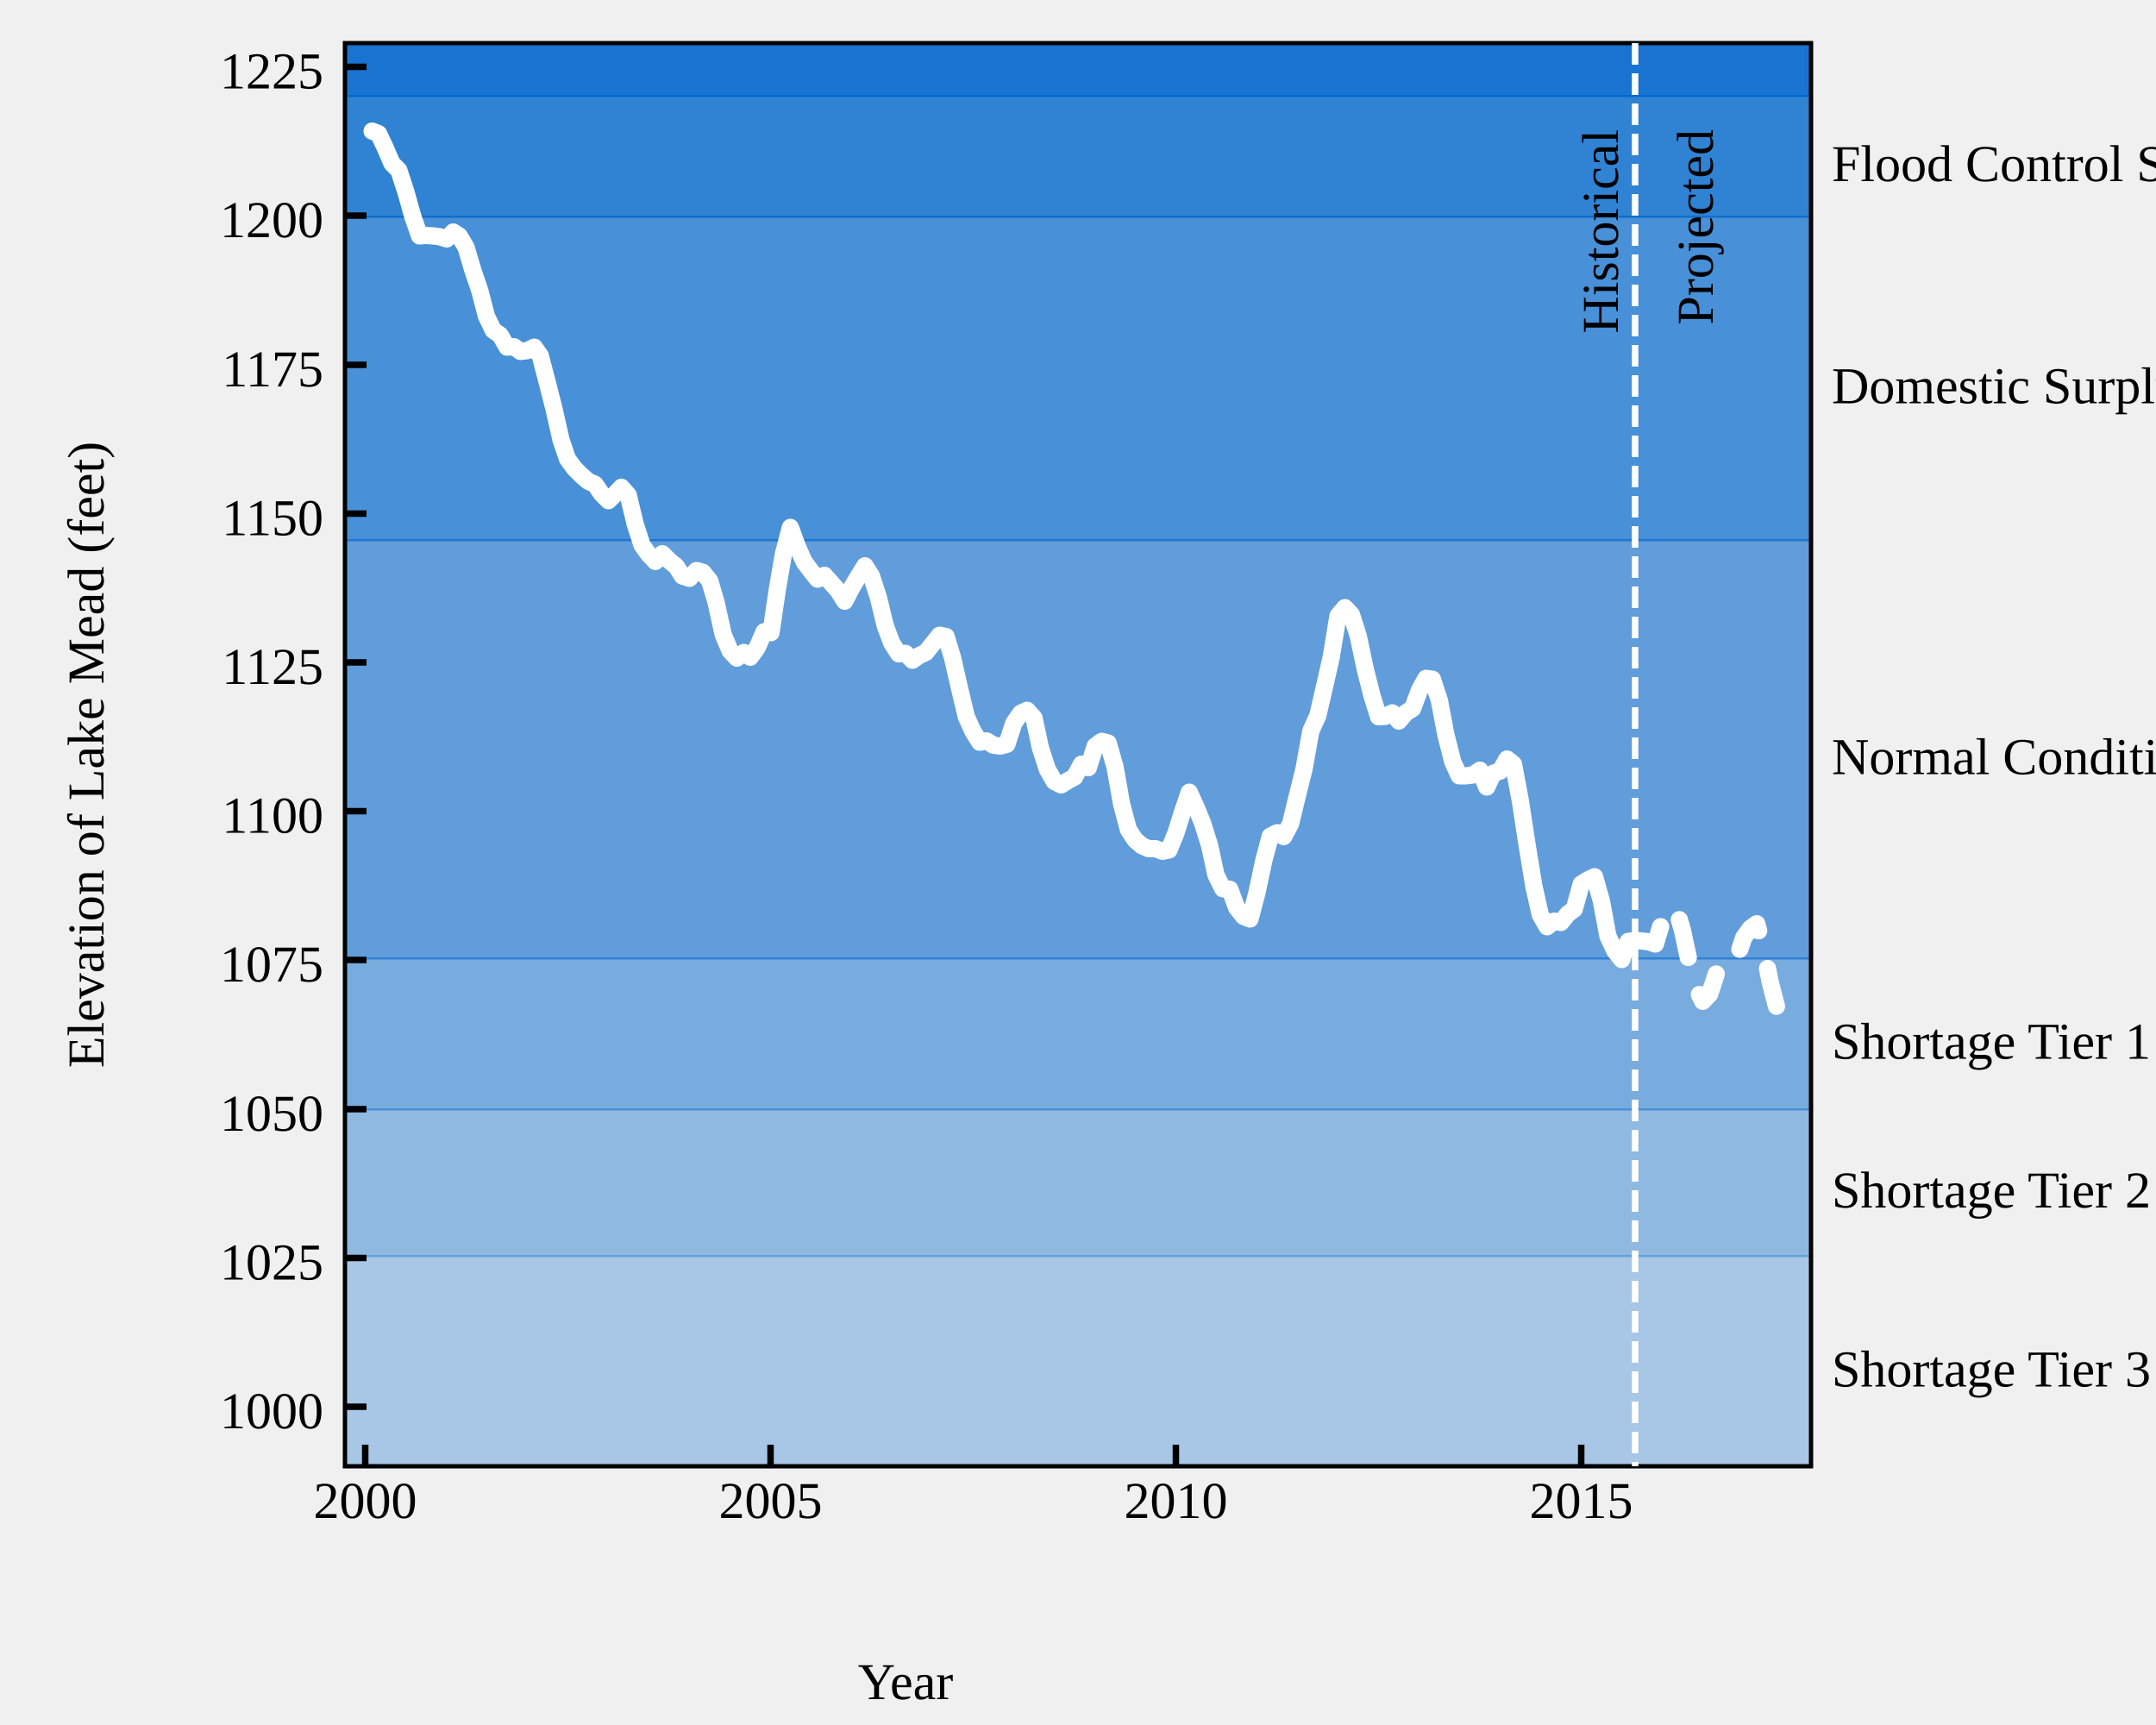
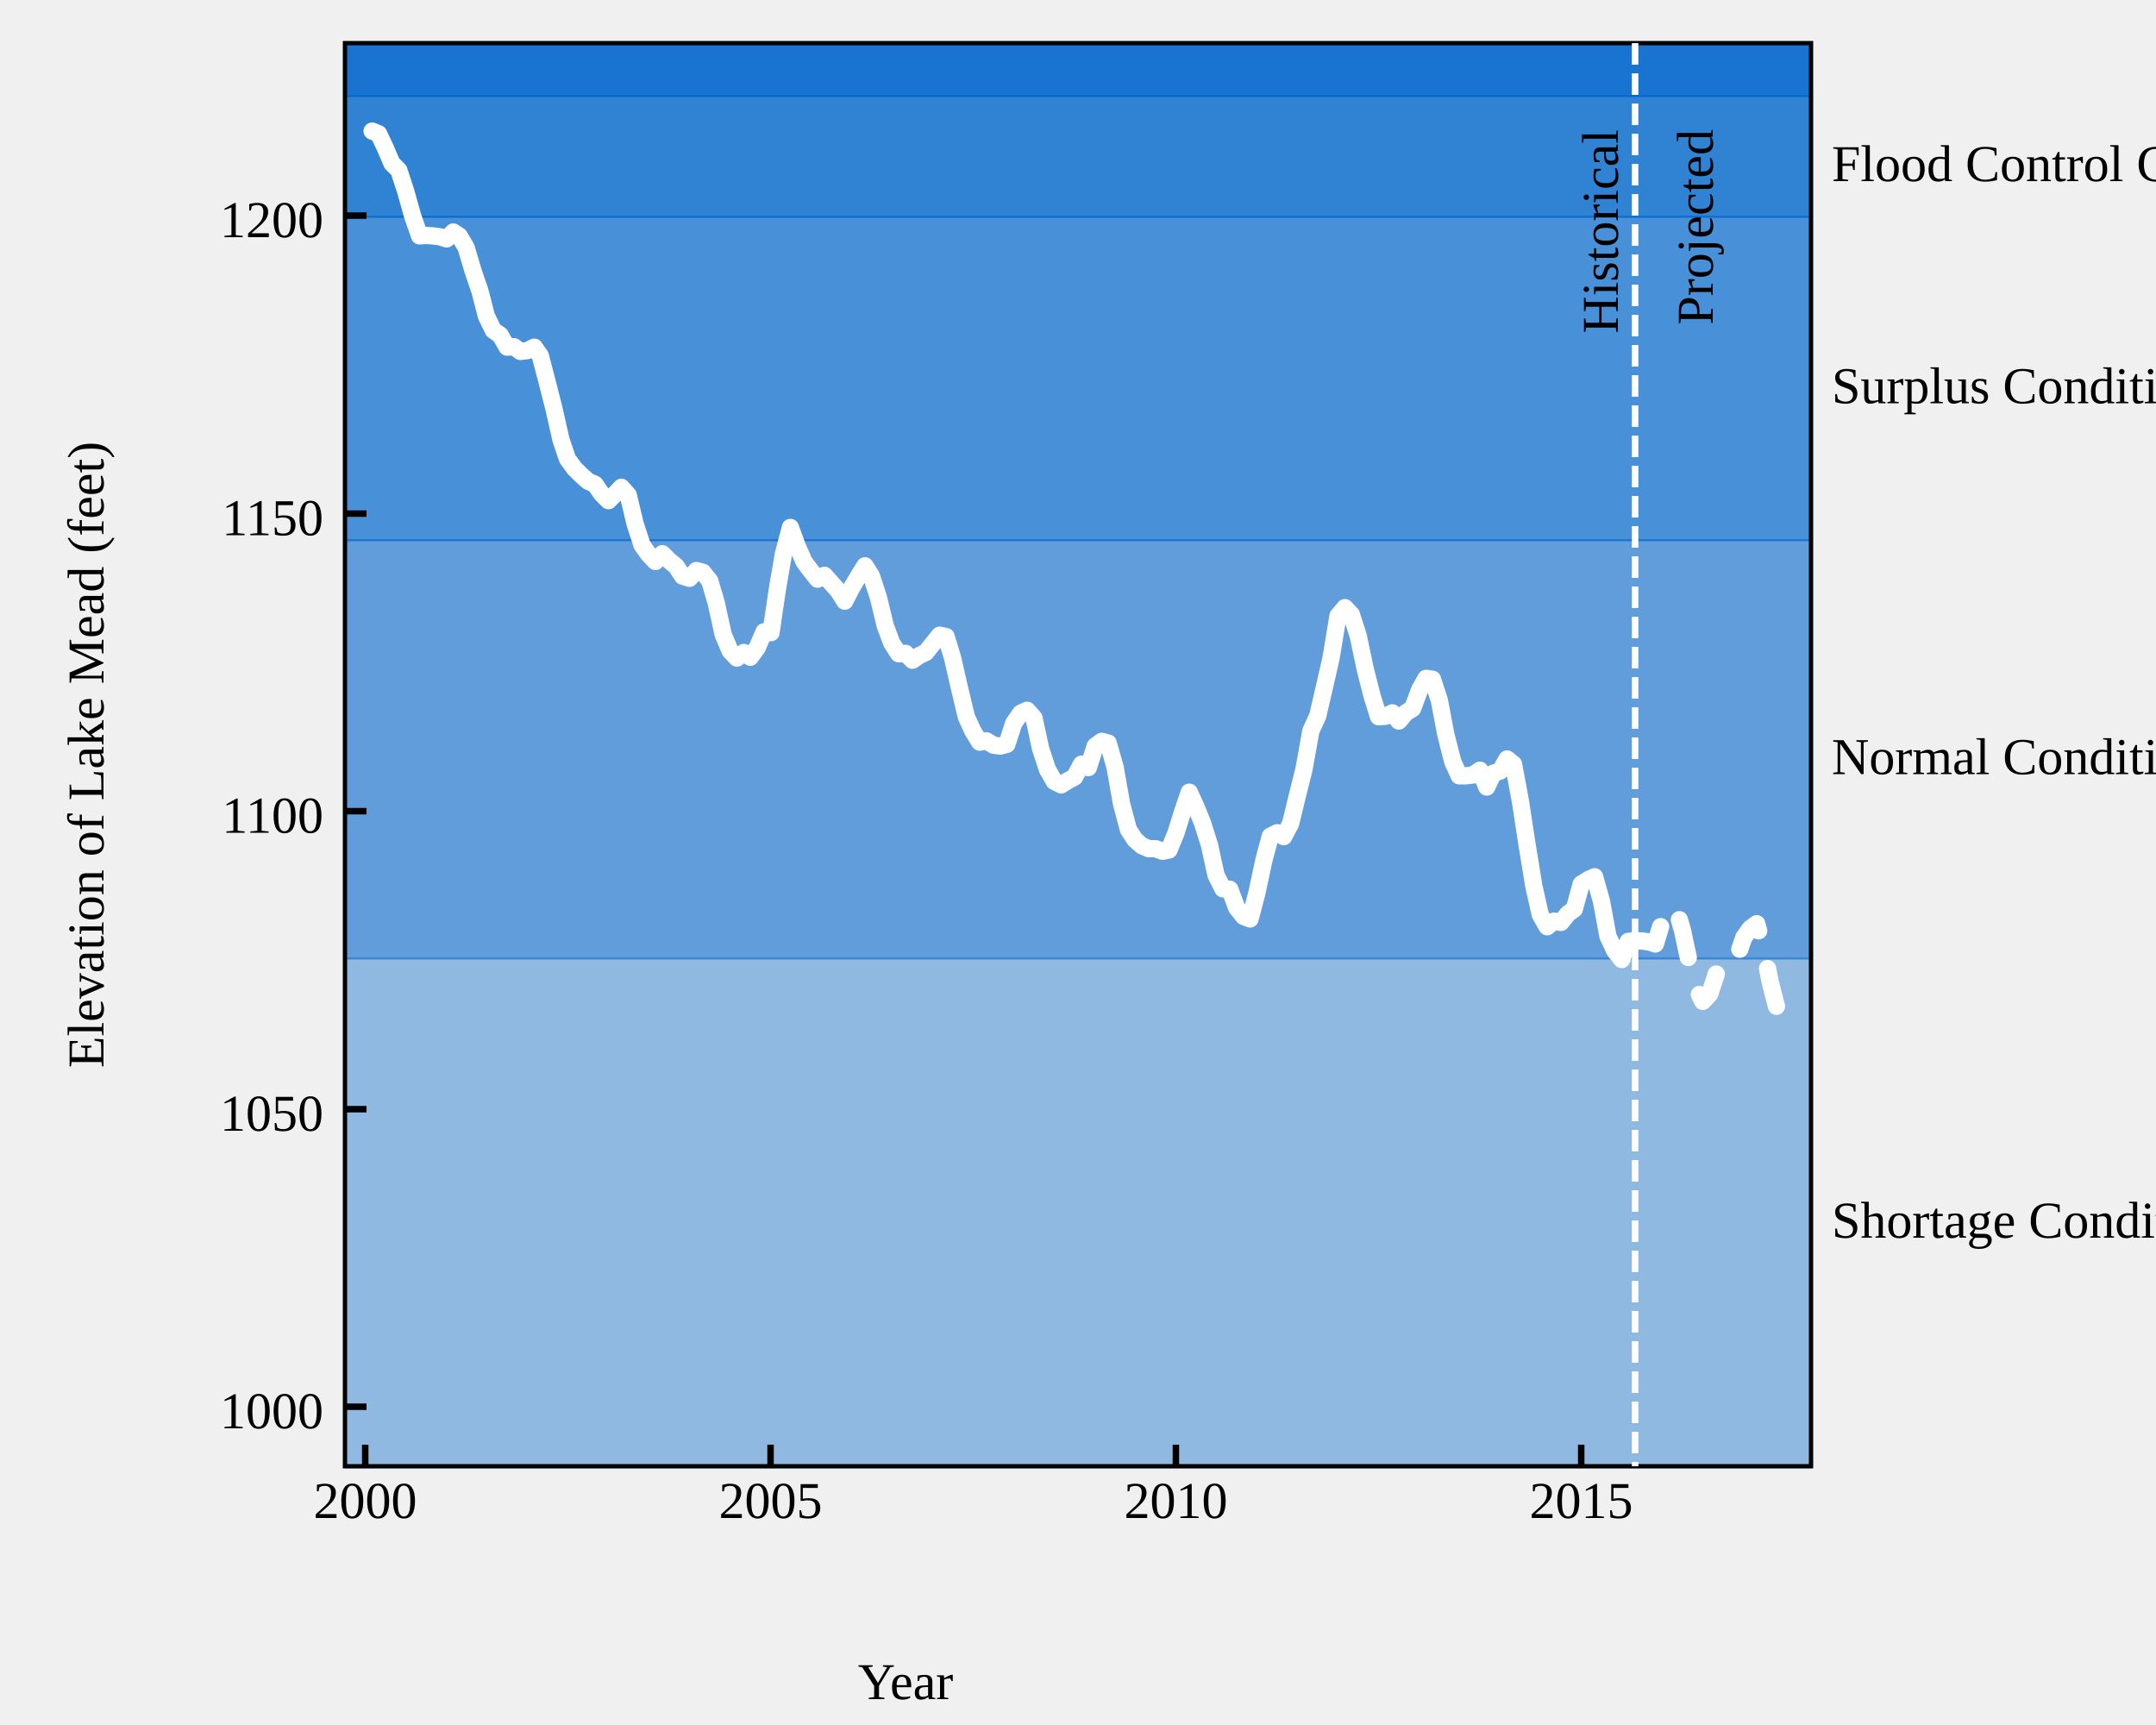
<svg xmlns="http://www.w3.org/2000/svg" version="1.1" preserveAspectRatio="xMinYMin meet" viewBox="0 0 500 400" id="mead-elev-projected-svg">
  <rect id="peak" x="80" y="10" width="340" height="12.5" fill="#0066CC" opacity="0.9" class="level-fill" />
  <rect id="flood" x="80" y="22" width="340" height="28.5" fill="#0066CC" opacity="0.8" class="level-fill" />
  <rect id="surplus" x="80" y="50" width="340" height="75.5" fill="#0066CC" opacity="0.7" class="level-fill" />
  <rect id="normal" x="80" y="125" width="340" height="97.5" fill="#0066CC" opacity="0.6" class="level-fill" />
-   <rect id="shortage1" x="80" y="222" width="340" height="35.5" fill="#0066CC" opacity="0.5" class="level-fill" />
-   <rect id="shortage2" x="80" y="257" width="340" height="34.5" fill="#0066CC" opacity="0.4" class="level-fill" />
-   <rect id="shortage3" x="80" y="291" width="340" height="49.5" fill="#0066CC" opacity="0.3" class="level-fill" />
+   <rect id="shortage" x="80" y="222" width="340" height="118.5" fill="#0066CC" opacity="0.4" class="level-fill" />
  <g class="hidden" id="condition-markers">
-     <text x="420" y="36" dy="0.5em" dx="0.4em" class="small-text">Flood Control Surplus</text>
-     <text x="420" y="87.5" dy="0.5em" dx="0.4em" class="small-text">Domestic Surplus</text>
+     <text x="420" y="36" dy="0.5em" dx="0.4em" class="small-text">Flood Control Conditions</text>
+     <text x="420" y="87.5" dy="0.5em" dx="0.4em" class="small-text">Surplus Conditions</text>
    <text x="420" y="173.5" dy="0.5em" dx="0.4em" class="small-text">Normal Conditions</text>
-     <text x="420" y="239.5" dy="0.5em" dx="0.4em" class="small-text">Shortage Tier 1</text>
-     <text x="420" y="274" dy="0.5em" dx="0.4em" class="small-text">Shortage Tier 2</text>
-     <text x="420" y="315.5" dy="0.5em" dx="0.4em" class="small-text">Shortage Tier 3</text>
+     <text x="420" y="281" dy="0.5em" dx="0.4em" class="small-text">Shortage Conditions</text>
  </g>
  <g id="axes" class="label">
    <rect id="axis.box" x="80.0" y="10.0" width="340.0" height="330.0" style="fill:none;stroke:black" />
    <text transform="translate(30.0,175.0)rotate(270)" text-anchor="middle" id="y-label" dy="-0.5em">Elevation of Lake Mead (feet)</text>
    <text transform="translate(210.0,400.0)rotate(0)" text-anchor="middle" id="x-label" dy="-0.5em">Year</text>
    <line x1="84.7" y1="340.0" x2="84.7" y2="335.0" style="stroke:black;stroke-width:1.5" />
    <text transform="translate(84.7,340.0)rotate(0)" text-anchor="middle" dy="1.0em">2000</text>
    <line x1="178.7" y1="340.0" x2="178.7" y2="335.0" style="stroke:black;stroke-width:1.5" />
    <text transform="translate(178.7,340.0)rotate(0)" text-anchor="middle" dy="1.0em">2005</text>
    <line x1="272.7" y1="340.0" x2="272.7" y2="335.0" style="stroke:black;stroke-width:1.5" />
    <text transform="translate(272.7,340.0)rotate(0)" text-anchor="middle" dy="1.0em">2010</text>
    <line x1="366.7" y1="340.0" x2="366.7" y2="335.0" style="stroke:black;stroke-width:1.5" />
    <text transform="translate(366.7,340.0)rotate(0)" text-anchor="middle" dy="1.0em">2015</text>
    <line x1="80.0" y1="326.2" x2="85.0" y2="326.2" style="stroke:black;stroke-width:1.5" />
    <text transform="translate(75.0,331.2)rotate(0)" text-anchor="end">1000</text>
-     <line x1="80.0" y1="291.7" x2="85.0" y2="291.7" style="stroke:black;stroke-width:1.5" />
-     <text transform="translate(75.0,296.7)rotate(0)" text-anchor="end">1025</text>
    <line x1="80.0" y1="257.2" x2="85.0" y2="257.2" style="stroke:black;stroke-width:1.5" />
    <text transform="translate(75.0,262.2)rotate(0)" text-anchor="end">1050</text>
-     <line x1="80.0" y1="222.6" x2="85.0" y2="222.6" style="stroke:black;stroke-width:1.5" />
-     <text transform="translate(75.0,227.6)rotate(0)" text-anchor="end">1075</text>
    <line x1="80.0" y1="188.1" x2="85.0" y2="188.1" style="stroke:black;stroke-width:1.5" />
    <text transform="translate(75.0,193.1)rotate(0)" text-anchor="end">1100</text>
-     <line x1="80.0" y1="153.6" x2="85.0" y2="153.6" style="stroke:black;stroke-width:1.5" />
-     <text transform="translate(75.0,158.6)rotate(0)" text-anchor="end">1125</text>
    <line x1="80.0" y1="119.1" x2="85.0" y2="119.1" style="stroke:black;stroke-width:1.5" />
    <text transform="translate(75.0,124.1)rotate(0)" text-anchor="end">1150</text>
-     <line x1="80.0" y1="84.6" x2="85.0" y2="84.6" style="stroke:black;stroke-width:1.5" />
-     <text transform="translate(75.0,89.6)rotate(0)" text-anchor="end">1175</text>
    <line x1="80.0" y1="50.0" x2="85.0" y2="50.0" style="stroke:black;stroke-width:1.5" />
    <text transform="translate(75.0,55.0)rotate(0)" text-anchor="end">1200</text>
-     <line x1="80.0" y1="15.5" x2="85.0" y2="15.5" style="stroke:black;stroke-width:1.5" />
-     <text transform="translate(75.0,20.5)rotate(0)" text-anchor="end">1225</text>
    <g id="legend" class="label" alignment-baseline="central">
      <text id="date_text" x="110" y="300" dy="-0.6em" dx="0.4em" class="legend"> </text>
      <text id="elev_text" x="110" y="300" dy="0.4em" dx="0.4em" fill="#000000" class="legend"> </text>
      <text id="model_text" x="110" y="300" dy="1.6em" dx="0.4em" fill="#000000" class="legend"> </text>
      <line id="legend-line" x1="95" x2="110" y1="300" y2="300" fill="none" style="stroke:#FFFFFF;stroke-width:4;stroke-linejoin:round;stroke-linecap:round" visibility="hidden" />
    </g>
    <path d="M379.2,10.0 L379.2,340.0 " fill="none" style="stroke:#FFFFFF;stroke-width:1.5;stroke-dasharray:5,2" />
    <path d="M379.2,218.1 L380.8,218.2 L382.4,218.4 L383.9,218.9 L385.5,213.6 L387.1,211.4 L388.6,210.3 L390.2,215.8 L391.8,223.3 L393.4,229.2 L394.9,232.2 L396.5,230.5 L398.1,225.6 L399.6,223.7 L401.2,221.7 L402.8,222.1 L404.4,217.4 L405.9,215.3 L407.4,214.2 L409.0,219.9 L410.5,227.6 L412.1,233.8 L413.7,236.9 L415.3,235.4 " fill="none" id="dashed-projection" class="hidden" style="stroke:#FFFFFF;stroke-width:4;stroke-linejoin:round;stroke-dasharray:9;stroke-linecap:round" />
    <text id="Historical-marker" class="hidden" text-anchor="end" transform="rotate(-90,375.2,30.0),translate(375.2,30.0)">Historical</text>
    <text id="Projected-marker" class="hidden" text-anchor="end" transform="rotate(-90,397.2,30.0),translate(397.2,30.0)">Projected</text>
    <path d="M86.3,30.4 L87.8,31.0 L89.4,34.4 L90.9,37.9 L92.5,39.5 L94.1,44.4 L95.7,50.1 L97.3,54.7 L98.8,54.6 L100.4,54.7 L102.0,54.9 L103.6,55.4 L105.1,53.8 L106.5,54.7 L108.1,57.4 L109.7,62.8 L111.3,67.5 L112.8,73.3 L114.4,76.6 L116.0,77.7 L117.6,80.5 L119.2,80.4 L120.7,81.5 L122.3,81.3 L123.9,80.5 L125.3,82.5 L126.9,88.6 L128.5,94.9 L130.1,102.0 L131.6,106.4 L133.2,108.6 L134.8,110.2 L136.4,111.6 L138.0,112.3 L139.5,114.5 L141.1,116.1 L142.7,114.5 L144.1,113.0 L145.7,114.8 L147.3,121.5 L148.9,126.4 L150.4,128.5 L152.0,130.2 L153.6,128.4 L155.2,130.0 L156.8,131.3 L158.3,133.6 L159.9,134.1 L161.5,132.3 L163.0,132.7 L164.6,134.7 L166.1,139.8 L167.7,147.1 L169.3,150.9 L170.9,152.6 L172.5,151.3 L174.0,152.4 L175.6,150.2 L177.2,146.5 L178.8,146.7 L180.3,136.5 L181.7,128.4 L183.3,122.3 L184.9,126.7 L186.5,130.3 L188.0,132.3 L189.6,134.3 L191.2,133.4 L192.8,135.2 L194.4,137.0 L195.9,139.4 L197.5,136.3 L199.1,133.6 L200.6,131.2 L202.1,133.6 L203.7,138.5 L205.3,145.1 L206.8,149.1 L208.4,151.6 L210.0,151.5 L211.6,153.1 L213.2,152.0 L214.7,151.3 L216.3,149.3 L217.9,147.3 L219.4,147.6 L220.9,152.5 L222.5,159.5 L224.1,166.2 L225.6,169.5 L227.2,172.1 L228.8,171.8 L230.4,172.8 L232.0,173.0 L233.5,172.6 L235.1,167.7 L236.7,165.4 L238.2,164.7 L239.8,166.5 L241.3,173.5 L242.9,178.4 L244.5,181.2 L246.1,182.0 L247.7,181.0 L249.2,180.2 L250.8,177.2 L252.4,178.0 L254.0,173.0 L255.5,171.9 L257.0,172.3 L258.6,177.9 L260.1,186.4 L261.7,192.4 L263.2,194.7 L264.8,196.1 L266.4,196.8 L268.0,196.8 L269.6,197.4 L271.1,197.1 L272.7,193.2 L274.3,188.1 L275.8,183.7 L277.4,187.2 L278.9,190.9 L280.5,196.0 L282.0,202.9 L283.6,206.1 L285.2,206.2 L286.8,210.5 L288.4,212.5 L289.9,213.1 L291.5,207.0 L293.1,199.5 L294.6,193.9 L296.2,193.1 L297.7,194.0 L299.3,191.0 L300.8,184.8 L302.4,178.4 L304.0,169.5 L305.6,166.0 L307.2,159.1 L308.7,152.5 L310.3,142.8 L311.9,140.9 L313.4,142.5 L315.0,147.5 L316.6,155.1 L318.2,161.4 L319.7,166.2 L321.3,166.1 L322.9,165.3 L324.4,167.2 L326.0,165.3 L327.6,164.3 L329.2,160.0 L330.7,157.3 L332.2,157.5 L333.8,162.4 L335.3,170.3 L336.9,176.6 L338.4,179.9 L340.0,179.9 L341.6,179.7 L343.2,178.6 L344.8,182.5 L346.3,179.3 L347.9,178.8 L349.5,176.0 L351.0,177.2 L352.6,185.8 L354.1,195.6 L355.7,205.4 L357.2,212.1 L358.8,214.9 L360.4,213.6 L362.0,213.9 L363.6,211.9 L365.1,210.8 L366.7,205.0 L368.3,204.0 L369.8,203.3 L371.4,209.0 L372.9,217.1 L374.5,220.5 L376.1,222.5 L377.6,218.3 L379.2,218.1 " fill="none" style="stroke:#FFFFFF;stroke-width:4;stroke-linejoin:round;stroke-linecap:round" />
    <rect id="2000-01-31" x="84.80" y="10" width="3.00" height="330" fill-opacity="0.0" />
    <rect id="2000-02-29" x="86.29" y="10" width="3.00" height="330" fill-opacity="0.0" />
    <rect id="2000-03-31" x="87.89" y="10" width="3.00" height="330" fill-opacity="0.0" />
    <rect id="2000-04-30" x="89.43" y="10" width="3.00" height="330" fill-opacity="0.0" />
    <rect id="2000-05-31" x="91.03" y="10" width="3.00" height="330" fill-opacity="0.0" />
    <rect id="2000-06-30" x="92.58" y="10" width="3.00" height="330" fill-opacity="0.0" />
    <rect id="2000-07-31" x="94.17" y="10" width="3.00" height="330" fill-opacity="0.0" />
    <rect id="2000-08-31" x="95.77" y="10" width="3.00" height="330" fill-opacity="0.0" />
    <rect id="2000-09-30" x="97.31" y="10" width="3.00" height="330" fill-opacity="0.0" />
    <rect id="2000-10-31" x="98.91" y="10" width="3.00" height="330" fill-opacity="0.0" />
    <rect id="2000-11-30" x="100.46" y="10" width="3.00" height="330" fill-opacity="0.0" />
    <rect id="2000-12-31" x="102.05" y="10" width="3.00" height="330" fill-opacity="0.0" />
    <rect id="2001-01-31" x="103.60" y="10" width="3.00" height="330" fill-opacity="0.0" />
    <rect id="2001-02-28" x="105.04" y="10" width="3.00" height="330" fill-opacity="0.0" />
    <rect id="2001-03-31" x="106.64" y="10" width="3.00" height="330" fill-opacity="0.0" />
    <rect id="2001-04-30" x="108.18" y="10" width="3.00" height="330" fill-opacity="0.0" />
    <rect id="2001-05-31" x="109.78" y="10" width="3.00" height="330" fill-opacity="0.0" />
    <rect id="2001-06-30" x="111.33" y="10" width="3.00" height="330" fill-opacity="0.0" />
    <rect id="2001-07-31" x="112.92" y="10" width="3.00" height="330" fill-opacity="0.0" />
    <rect id="2001-08-31" x="114.52" y="10" width="3.00" height="330" fill-opacity="0.0" />
    <rect id="2001-09-30" x="116.07" y="10" width="3.00" height="330" fill-opacity="0.0" />
    <rect id="2001-10-31" x="117.66" y="10" width="3.00" height="330" fill-opacity="0.0" />
    <rect id="2001-11-30" x="119.21" y="10" width="3.00" height="330" fill-opacity="0.0" />
    <rect id="2001-12-31" x="120.80" y="10" width="3.00" height="330" fill-opacity="0.0" />
    <rect id="2002-01-31" x="122.40" y="10" width="3.00" height="330" fill-opacity="0.0" />
    <rect id="2002-02-28" x="123.84" y="10" width="3.00" height="330" fill-opacity="0.0" />
    <rect id="2002-03-31" x="125.44" y="10" width="3.00" height="330" fill-opacity="0.0" />
    <rect id="2002-04-30" x="126.99" y="10" width="3.00" height="330" fill-opacity="0.0" />
    <rect id="2002-05-31" x="128.58" y="10" width="3.00" height="330" fill-opacity="0.0" />
    <rect id="2002-06-30" x="130.13" y="10" width="3.00" height="330" fill-opacity="0.0" />
    <rect id="2002-07-31" x="131.72" y="10" width="3.00" height="330" fill-opacity="0.0" />
    <rect id="2002-08-31" x="133.32" y="10" width="3.00" height="330" fill-opacity="0.0" />
    <rect id="2002-09-30" x="134.87" y="10" width="3.00" height="330" fill-opacity="0.0" />
    <rect id="2002-10-31" x="136.46" y="10" width="3.00" height="330" fill-opacity="0.0" />
    <rect id="2002-11-30" x="138.01" y="10" width="3.00" height="330" fill-opacity="0.0" />
    <rect id="2002-12-31" x="139.61" y="10" width="3.00" height="330" fill-opacity="0.0" />
    <rect id="2003-01-31" x="141.20" y="10" width="3.00" height="330" fill-opacity="0.0" />
    <rect id="2003-02-28" x="142.65" y="10" width="3.00" height="330" fill-opacity="0.0" />
    <rect id="2003-03-31" x="144.24" y="10" width="3.00" height="330" fill-opacity="0.0" />
    <rect id="2003-04-30" x="145.79" y="10" width="3.00" height="330" fill-opacity="0.0" />
    <rect id="2003-05-31" x="147.38" y="10" width="3.00" height="330" fill-opacity="0.0" />
    <rect id="2003-06-30" x="148.93" y="10" width="3.00" height="330" fill-opacity="0.0" />
    <rect id="2003-07-31" x="150.53" y="10" width="3.00" height="330" fill-opacity="0.0" />
    <rect id="2003-08-31" x="152.12" y="10" width="3.00" height="330" fill-opacity="0.0" />
    <rect id="2003-09-30" x="153.67" y="10" width="3.00" height="330" fill-opacity="0.0" />
    <rect id="2003-10-31" x="155.27" y="10" width="3.00" height="330" fill-opacity="0.0" />
    <rect id="2003-11-30" x="156.81" y="10" width="3.00" height="330" fill-opacity="0.0" />
    <rect id="2003-12-31" x="158.41" y="10" width="3.00" height="330" fill-opacity="0.0" />
    <rect id="2004-01-31" x="160.00" y="10" width="3.00" height="330" fill-opacity="0.0" />
    <rect id="2004-02-29" x="161.50" y="10" width="3.00" height="330" fill-opacity="0.0" />
    <rect id="2004-03-31" x="163.10" y="10" width="3.00" height="330" fill-opacity="0.0" />
    <rect id="2004-04-30" x="164.64" y="10" width="3.00" height="330" fill-opacity="0.0" />
    <rect id="2004-05-31" x="166.24" y="10" width="3.00" height="330" fill-opacity="0.0" />
    <rect id="2004-06-30" x="167.78" y="10" width="3.00" height="330" fill-opacity="0.0" />
    <rect id="2004-07-31" x="169.38" y="10" width="3.00" height="330" fill-opacity="0.0" />
    <rect id="2004-08-31" x="170.98" y="10" width="3.00" height="330" fill-opacity="0.0" />
    <rect id="2004-09-30" x="172.52" y="10" width="3.00" height="330" fill-opacity="0.0" />
    <rect id="2004-10-31" x="174.12" y="10" width="3.00" height="330" fill-opacity="0.0" />
    <rect id="2004-11-30" x="175.66" y="10" width="3.00" height="330" fill-opacity="0.0" />
    <rect id="2004-12-31" x="177.26" y="10" width="3.00" height="330" fill-opacity="0.0" />
    <rect id="2005-01-31" x="178.81" y="10" width="3.00" height="330" fill-opacity="0.0" />
    <rect id="2005-02-28" x="180.25" y="10" width="3.00" height="330" fill-opacity="0.0" />
    <rect id="2005-03-31" x="181.85" y="10" width="3.00" height="330" fill-opacity="0.0" />
    <rect id="2005-04-30" x="183.39" y="10" width="3.00" height="330" fill-opacity="0.0" />
    <rect id="2005-05-31" x="184.99" y="10" width="3.00" height="330" fill-opacity="0.0" />
    <rect id="2005-06-30" x="186.53" y="10" width="3.00" height="330" fill-opacity="0.0" />
    <rect id="2005-07-31" x="188.13" y="10" width="3.00" height="330" fill-opacity="0.0" />
    <rect id="2005-08-31" x="189.73" y="10" width="3.00" height="330" fill-opacity="0.0" />
    <rect id="2005-09-30" x="191.27" y="10" width="3.00" height="330" fill-opacity="0.0" />
    <rect id="2005-10-31" x="192.87" y="10" width="3.00" height="330" fill-opacity="0.0" />
    <rect id="2005-11-30" x="194.41" y="10" width="3.00" height="330" fill-opacity="0.0" />
    <rect id="2005-12-31" x="196.01" y="10" width="3.00" height="330" fill-opacity="0.0" />
    <rect id="2006-01-31" x="197.61" y="10" width="3.00" height="330" fill-opacity="0.0" />
    <rect id="2006-02-28" x="199.05" y="10" width="3.00" height="330" fill-opacity="0.0" />
    <rect id="2006-03-31" x="200.65" y="10" width="3.00" height="330" fill-opacity="0.0" />
    <rect id="2006-04-30" x="202.19" y="10" width="3.00" height="330" fill-opacity="0.0" />
    <rect id="2006-05-31" x="203.79" y="10" width="3.00" height="330" fill-opacity="0.0" />
    <rect id="2006-06-30" x="205.34" y="10" width="3.00" height="330" fill-opacity="0.0" />
    <rect id="2006-07-31" x="206.93" y="10" width="3.00" height="330" fill-opacity="0.0" />
    <rect id="2006-08-31" x="208.53" y="10" width="3.00" height="330" fill-opacity="0.0" />
    <rect id="2006-09-30" x="210.07" y="10" width="3.00" height="330" fill-opacity="0.0" />
    <rect id="2006-10-31" x="211.67" y="10" width="3.00" height="330" fill-opacity="0.0" />
    <rect id="2006-11-30" x="213.22" y="10" width="3.00" height="330" fill-opacity="0.0" />
    <rect id="2006-12-31" x="214.81" y="10" width="3.00" height="330" fill-opacity="0.0" />
    <rect id="2007-01-31" x="216.41" y="10" width="3.00" height="330" fill-opacity="0.0" />
    <rect id="2007-02-28" x="217.85" y="10" width="3.00" height="330" fill-opacity="0.0" />
    <rect id="2007-03-31" x="219.45" y="10" width="3.00" height="330" fill-opacity="0.0" />
    <rect id="2007-04-30" x="220.99" y="10" width="3.00" height="330" fill-opacity="0.0" />
    <rect id="2007-05-31" x="222.59" y="10" width="3.00" height="330" fill-opacity="0.0" />
    <rect id="2007-06-30" x="224.14" y="10" width="3.00" height="330" fill-opacity="0.0" />
    <rect id="2007-07-31" x="225.73" y="10" width="3.00" height="330" fill-opacity="0.0" />
    <rect id="2007-08-31" x="227.33" y="10" width="3.00" height="330" fill-opacity="0.0" />
    <rect id="2007-09-30" x="228.88" y="10" width="3.00" height="330" fill-opacity="0.0" />
    <rect id="2007-10-31" x="230.47" y="10" width="3.00" height="330" fill-opacity="0.0" />
    <rect id="2007-11-30" x="232.02" y="10" width="3.00" height="330" fill-opacity="0.0" />
    <rect id="2007-12-31" x="233.62" y="10" width="3.00" height="330" fill-opacity="0.0" />
    <rect id="2008-01-31" x="235.21" y="10" width="3.00" height="330" fill-opacity="0.0" />
    <rect id="2008-02-29" x="236.71" y="10" width="3.00" height="330" fill-opacity="0.0" />
    <rect id="2008-03-31" x="238.30" y="10" width="3.00" height="330" fill-opacity="0.0" />
    <rect id="2008-04-30" x="239.85" y="10" width="3.00" height="330" fill-opacity="0.0" />
    <rect id="2008-05-31" x="241.45" y="10" width="3.00" height="330" fill-opacity="0.0" />
    <rect id="2008-06-30" x="242.99" y="10" width="3.00" height="330" fill-opacity="0.0" />
    <rect id="2008-07-31" x="244.59" y="10" width="3.00" height="330" fill-opacity="0.0" />
    <rect id="2008-08-31" x="246.18" y="10" width="3.00" height="330" fill-opacity="0.0" />
    <rect id="2008-09-30" x="247.73" y="10" width="3.00" height="330" fill-opacity="0.0" />
    <rect id="2008-10-31" x="249.33" y="10" width="3.00" height="330" fill-opacity="0.0" />
    <rect id="2008-11-30" x="250.87" y="10" width="3.00" height="330" fill-opacity="0.0" />
    <rect id="2008-12-31" x="252.47" y="10" width="3.00" height="330" fill-opacity="0.0" />
    <rect id="2009-01-31" x="254.01" y="10" width="3.00" height="330" fill-opacity="0.0" />
    <rect id="2009-02-28" x="255.46" y="10" width="3.00" height="330" fill-opacity="0.0" />
    <rect id="2009-03-31" x="257.05" y="10" width="3.00" height="330" fill-opacity="0.0" />
    <rect id="2009-04-30" x="258.60" y="10" width="3.00" height="330" fill-opacity="0.0" />
    <rect id="2009-05-31" x="260.20" y="10" width="3.00" height="330" fill-opacity="0.0" />
    <rect id="2009-06-30" x="261.74" y="10" width="3.00" height="330" fill-opacity="0.0" />
    <rect id="2009-07-31" x="263.34" y="10" width="3.00" height="330" fill-opacity="0.0" />
    <rect id="2009-08-31" x="264.93" y="10" width="3.00" height="330" fill-opacity="0.0" />
    <rect id="2009-09-30" x="266.48" y="10" width="3.00" height="330" fill-opacity="0.0" />
    <rect id="2009-10-31" x="268.08" y="10" width="3.00" height="330" fill-opacity="0.0" />
    <rect id="2009-11-30" x="269.62" y="10" width="3.00" height="330" fill-opacity="0.0" />
    <rect id="2009-12-31" x="271.22" y="10" width="3.00" height="330" fill-opacity="0.0" />
    <rect id="2010-01-31" x="272.82" y="10" width="3.00" height="330" fill-opacity="0.0" />
    <rect id="2010-02-28" x="274.26" y="10" width="3.00" height="330" fill-opacity="0.0" />
    <rect id="2010-03-31" x="275.85" y="10" width="3.00" height="330" fill-opacity="0.0" />
    <rect id="2010-04-30" x="277.40" y="10" width="3.00" height="330" fill-opacity="0.0" />
    <rect id="2010-05-31" x="279.00" y="10" width="3.00" height="330" fill-opacity="0.0" />
    <rect id="2010-06-30" x="280.54" y="10" width="3.00" height="330" fill-opacity="0.0" />
    <rect id="2010-07-31" x="282.14" y="10" width="3.00" height="330" fill-opacity="0.0" />
    <rect id="2010-08-31" x="283.74" y="10" width="3.00" height="330" fill-opacity="0.0" />
    <rect id="2010-09-30" x="285.28" y="10" width="3.00" height="330" fill-opacity="0.0" />
    <rect id="2010-10-31" x="286.88" y="10" width="3.00" height="330" fill-opacity="0.0" />
    <rect id="2010-11-30" x="288.42" y="10" width="3.00" height="330" fill-opacity="0.0" />
    <rect id="2010-12-31" x="290.02" y="10" width="3.00" height="330" fill-opacity="0.0" />
    <rect id="2011-01-31" x="291.62" y="10" width="3.00" height="330" fill-opacity="0.0" />
    <rect id="2011-02-28" x="293.06" y="10" width="3.00" height="330" fill-opacity="0.0" />
    <rect id="2011-03-31" x="294.66" y="10" width="3.00" height="330" fill-opacity="0.0" />
    <rect id="2011-04-30" x="296.20" y="10" width="3.00" height="330" fill-opacity="0.0" />
    <rect id="2011-05-31" x="297.80" y="10" width="3.00" height="330" fill-opacity="0.0" />
    <rect id="2011-06-30" x="299.34" y="10" width="3.00" height="330" fill-opacity="0.0" />
    <rect id="2011-07-31" x="300.94" y="10" width="3.00" height="330" fill-opacity="0.0" />
    <rect id="2011-08-31" x="302.54" y="10" width="3.00" height="330" fill-opacity="0.0" />
    <rect id="2011-09-30" x="304.08" y="10" width="3.00" height="330" fill-opacity="0.0" />
    <rect id="2011-10-31" x="305.68" y="10" width="3.00" height="330" fill-opacity="0.0" />
    <rect id="2011-11-30" x="307.23" y="10" width="3.00" height="330" fill-opacity="0.0" />
    <rect id="2011-12-31" x="308.82" y="10" width="3.00" height="330" fill-opacity="0.0" />
    <rect id="2012-01-31" x="310.42" y="10" width="3.00" height="330" fill-opacity="0.0" />
    <rect id="2012-02-29" x="311.91" y="10" width="3.00" height="330" fill-opacity="0.0" />
    <rect id="2012-03-31" x="313.51" y="10" width="3.00" height="330" fill-opacity="0.0" />
    <rect id="2012-04-30" x="315.06" y="10" width="3.00" height="330" fill-opacity="0.0" />
    <rect id="2012-05-31" x="316.65" y="10" width="3.00" height="330" fill-opacity="0.0" />
    <rect id="2012-06-30" x="318.20" y="10" width="3.00" height="330" fill-opacity="0.0" />
    <rect id="2012-07-31" x="319.79" y="10" width="3.00" height="330" fill-opacity="0.0" />
    <rect id="2012-08-31" x="321.39" y="10" width="3.00" height="330" fill-opacity="0.0" />
    <rect id="2012-09-30" x="322.94" y="10" width="3.00" height="330" fill-opacity="0.0" />
    <rect id="2012-10-31" x="324.53" y="10" width="3.00" height="330" fill-opacity="0.0" />
    <rect id="2012-11-30" x="326.08" y="10" width="3.00" height="330" fill-opacity="0.0" />
    <rect id="2012-12-31" x="327.68" y="10" width="3.00" height="330" fill-opacity="0.0" />
    <rect id="2013-01-31" x="329.22" y="10" width="3.00" height="330" fill-opacity="0.0" />
    <rect id="2013-02-28" x="330.66" y="10" width="3.00" height="330" fill-opacity="0.0" />
    <rect id="2013-03-31" x="332.26" y="10" width="3.00" height="330" fill-opacity="0.0" />
    <rect id="2013-04-30" x="333.81" y="10" width="3.00" height="330" fill-opacity="0.0" />
    <rect id="2013-05-31" x="335.40" y="10" width="3.00" height="330" fill-opacity="0.0" />
    <rect id="2013-06-30" x="336.95" y="10" width="3.00" height="330" fill-opacity="0.0" />
    <rect id="2013-07-31" x="338.54" y="10" width="3.00" height="330" fill-opacity="0.0" />
    <rect id="2013-08-31" x="340.14" y="10" width="3.00" height="330" fill-opacity="0.0" />
    <rect id="2013-09-30" x="341.69" y="10" width="3.00" height="330" fill-opacity="0.0" />
    <rect id="2013-10-31" x="343.28" y="10" width="3.00" height="330" fill-opacity="0.0" />
    <rect id="2013-11-30" x="344.83" y="10" width="3.00" height="330" fill-opacity="0.0" />
    <rect id="2013-12-31" x="346.43" y="10" width="3.00" height="330" fill-opacity="0.0" />
    <rect id="2014-01-31" x="348.02" y="10" width="3.00" height="330" fill-opacity="0.0" />
    <rect id="2014-02-28" x="349.47" y="10" width="3.00" height="330" fill-opacity="0.0" />
    <rect id="2014-03-31" x="351.06" y="10" width="3.00" height="330" fill-opacity="0.0" />
    <rect id="2014-04-30" x="352.61" y="10" width="3.00" height="330" fill-opacity="0.0" />
    <rect id="2014-05-31" x="354.20" y="10" width="3.00" height="330" fill-opacity="0.0" />
    <rect id="2014-06-30" x="355.75" y="10" width="3.00" height="330" fill-opacity="0.0" />
    <rect id="2014-07-31" x="357.35" y="10" width="3.00" height="330" fill-opacity="0.0" />
    <rect id="2014-08-31" x="358.94" y="10" width="3.00" height="330" fill-opacity="0.0" />
    <rect id="2014-09-30" x="360.49" y="10" width="3.00" height="330" fill-opacity="0.0" />
    <rect id="2014-10-31" x="362.09" y="10" width="3.00" height="330" fill-opacity="0.0" />
    <rect id="2014-11-30" x="363.63" y="10" width="3.00" height="330" fill-opacity="0.0" />
    <rect id="2014-12-31" x="365.23" y="10" width="3.00" height="330" fill-opacity="0.0" />
    <rect id="2015-01-31" x="366.82" y="10" width="3.00" height="330" fill-opacity="0.0" />
    <rect id="2015-02-28" x="368.27" y="10" width="3.00" height="330" fill-opacity="0.0" />
    <rect id="2015-03-31" x="369.86" y="10" width="3.00" height="330" fill-opacity="0.0" />
    <rect id="2015-04-30" x="371.41" y="10" width="3.00" height="330" fill-opacity="0.0" />
    <rect id="2015-05-31" x="373.01" y="10" width="3.00" height="330" fill-opacity="0.0" />
    <rect id="2015-06-30" x="374.55" y="10" width="3.00" height="330" fill-opacity="0.0" />
    <rect id="2015-07-31" x="376.15" y="10" width="3.00" height="330" fill-opacity="0.0" />
    <rect id="2015-08-31" x="377.75" y="10" width="3.00" height="330" fill-opacity="0.0" />
    <rect id="2015-08-31" x="377.75" y="10" width="3.00" height="330" fill-opacity="0.0" />
    <rect id="2015-09-30" x="379.29" y="10" width="3.00" height="330" fill-opacity="0.0" />
    <rect id="2015-10-31" x="380.89" y="10" width="3.00" height="330" fill-opacity="0.0" />
    <rect id="2015-11-30" x="382.43" y="10" width="3.00" height="330" fill-opacity="0.0" />
    <rect id="2015-12-31" x="384.03" y="10" width="3.00" height="330" fill-opacity="0.0" />
    <rect id="2016-01-31" x="385.63" y="10" width="3.00" height="330" fill-opacity="0.0" />
    <rect id="2016-02-29" x="387.12" y="10" width="3.00" height="330" fill-opacity="0.0" />
    <rect id="2016-03-31" x="388.72" y="10" width="3.00" height="330" fill-opacity="0.0" />
    <rect id="2016-04-30" x="390.26" y="10" width="3.00" height="330" fill-opacity="0.0" />
    <rect id="2016-05-31" x="391.86" y="10" width="3.00" height="330" fill-opacity="0.0" />
    <rect id="2016-06-30" x="393.41" y="10" width="3.00" height="330" fill-opacity="0.0" />
    <rect id="2016-07-31" x="395.00" y="10" width="3.00" height="330" fill-opacity="0.0" />
    <rect id="2016-08-31" x="396.60" y="10" width="3.00" height="330" fill-opacity="0.0" />
    <rect id="2016-09-30" x="398.14" y="10" width="3.00" height="330" fill-opacity="0.0" />
    <rect id="2016-10-31" x="399.74" y="10" width="3.00" height="330" fill-opacity="0.0" />
    <rect id="2016-11-30" x="401.29" y="10" width="3.00" height="330" fill-opacity="0.0" />
    <rect id="2016-12-31" x="402.88" y="10" width="3.00" height="330" fill-opacity="0.0" />
    <rect id="2017-01-31" x="404.43" y="10" width="3.00" height="330" fill-opacity="0.0" />
    <rect id="2017-02-28" x="405.87" y="10" width="3.00" height="330" fill-opacity="0.0" />
    <rect id="2017-03-31" x="407.47" y="10" width="3.00" height="330" fill-opacity="0.0" />
    <rect id="2017-04-30" x="409.01" y="10" width="3.00" height="330" fill-opacity="0.0" />
    <rect id="2017-05-31" x="410.61" y="10" width="3.00" height="330" fill-opacity="0.0" />
    <rect id="2017-06-30" x="412.16" y="10" width="3.00" height="330" fill-opacity="0.0" />
    <rect id="2017-07-31" x="413.75" y="10" width="3.00" height="330" fill-opacity="0.0" />
    <rect id="2015-08-31" x="377.75" y="10" width="3.00" height="330" fill-opacity="0.0" />
    <rect id="2015-09-30" x="379.29" y="10" width="3.00" height="330" fill-opacity="0.0" />
    <rect id="2015-10-31" x="380.89" y="10" width="3.00" height="330" fill-opacity="0.0" />
    <rect id="2015-11-30" x="382.43" y="10" width="3.00" height="330" fill-opacity="0.0" />
    <rect id="2015-12-31" x="384.03" y="10" width="3.00" height="330" fill-opacity="0.0" />
    <rect id="2016-01-31" x="385.63" y="10" width="3.00" height="330" fill-opacity="0.0" />
    <rect id="2016-02-29" x="387.12" y="10" width="3.00" height="330" fill-opacity="0.0" />
    <rect id="2016-03-31" x="388.72" y="10" width="3.00" height="330" fill-opacity="0.0" />
    <rect id="2016-04-30" x="390.26" y="10" width="3.00" height="330" fill-opacity="0.0" />
    <rect id="2016-05-31" x="391.86" y="10" width="3.00" height="330" fill-opacity="0.0" />
    <rect id="2016-06-30" x="393.41" y="10" width="3.00" height="330" fill-opacity="0.0" />
    <rect id="2016-07-31" x="395.00" y="10" width="3.00" height="330" fill-opacity="0.0" />
    <rect id="2016-08-31" x="396.60" y="10" width="3.00" height="330" fill-opacity="0.0" />
    <rect id="2016-09-30" x="398.14" y="10" width="3.00" height="330" fill-opacity="0.0" />
    <rect id="2016-10-31" x="399.74" y="10" width="3.00" height="330" fill-opacity="0.0" />
    <rect id="2016-11-30" x="401.29" y="10" width="3.00" height="330" fill-opacity="0.0" />
    <rect id="2016-12-31" x="402.88" y="10" width="3.00" height="330" fill-opacity="0.0" />
    <rect id="2017-01-31" x="404.43" y="10" width="3.00" height="330" fill-opacity="0.0" />
    <rect id="2017-02-28" x="405.87" y="10" width="3.00" height="330" fill-opacity="0.0" />
    <rect id="2017-03-31" x="407.47" y="10" width="3.00" height="330" fill-opacity="0.0" />
    <rect id="2017-04-30" x="409.01" y="10" width="3.00" height="330" fill-opacity="0.0" />
    <rect id="2017-05-31" x="410.61" y="10" width="3.00" height="330" fill-opacity="0.0" />
    <rect id="2017-06-30" x="412.16" y="10" width="3.00" height="330" fill-opacity="0.0" />
    <rect id="2015-08-31" x="377.75" y="10" width="3.00" height="330" fill-opacity="0.0" />
    <rect id="2015-09-30" x="379.29" y="10" width="3.00" height="330" fill-opacity="0.0" />
    <rect id="2015-10-31" x="380.89" y="10" width="3.00" height="330" fill-opacity="0.0" />
    <rect id="2015-11-30" x="382.43" y="10" width="3.00" height="330" fill-opacity="0.0" />
    <rect id="2015-12-31" x="384.03" y="10" width="3.00" height="330" fill-opacity="0.0" />
    <rect id="2016-01-31" x="385.63" y="10" width="3.00" height="330" fill-opacity="0.0" />
    <rect id="2016-02-29" x="387.12" y="10" width="3.00" height="330" fill-opacity="0.0" />
    <rect id="2016-03-31" x="388.72" y="10" width="3.00" height="330" fill-opacity="0.0" />
    <rect id="2016-04-30" x="390.26" y="10" width="3.00" height="330" fill-opacity="0.0" />
    <rect id="2016-05-31" x="391.86" y="10" width="3.00" height="330" fill-opacity="0.0" />
    <rect id="2016-06-30" x="393.41" y="10" width="3.00" height="330" fill-opacity="0.0" />
    <rect id="2016-07-31" x="395.00" y="10" width="3.00" height="330" fill-opacity="0.0" />
    <rect id="2016-08-31" x="396.60" y="10" width="3.00" height="330" fill-opacity="0.0" />
    <rect id="2016-09-30" x="398.14" y="10" width="3.00" height="330" fill-opacity="0.0" />
    <rect id="2016-10-31" x="399.74" y="10" width="3.00" height="330" fill-opacity="0.0" />
    <rect id="2016-11-30" x="401.29" y="10" width="3.00" height="330" fill-opacity="0.0" />
    <rect id="2016-12-31" x="402.88" y="10" width="3.00" height="330" fill-opacity="0.0" />
    <rect id="2017-01-31" x="404.43" y="10" width="3.00" height="330" fill-opacity="0.0" />
    <rect id="2017-02-28" x="405.87" y="10" width="3.00" height="330" fill-opacity="0.0" />
    <rect id="2017-03-31" x="407.47" y="10" width="3.00" height="330" fill-opacity="0.0" />
    <rect id="2017-04-30" x="409.01" y="10" width="3.00" height="330" fill-opacity="0.0" />
    <rect id="2017-05-31" x="410.61" y="10" width="3.00" height="330" fill-opacity="0.0" />
    <rect id="2017-06-30" x="412.16" y="10" width="3.00" height="330" fill-opacity="0.0" />
  </g>
</svg>
